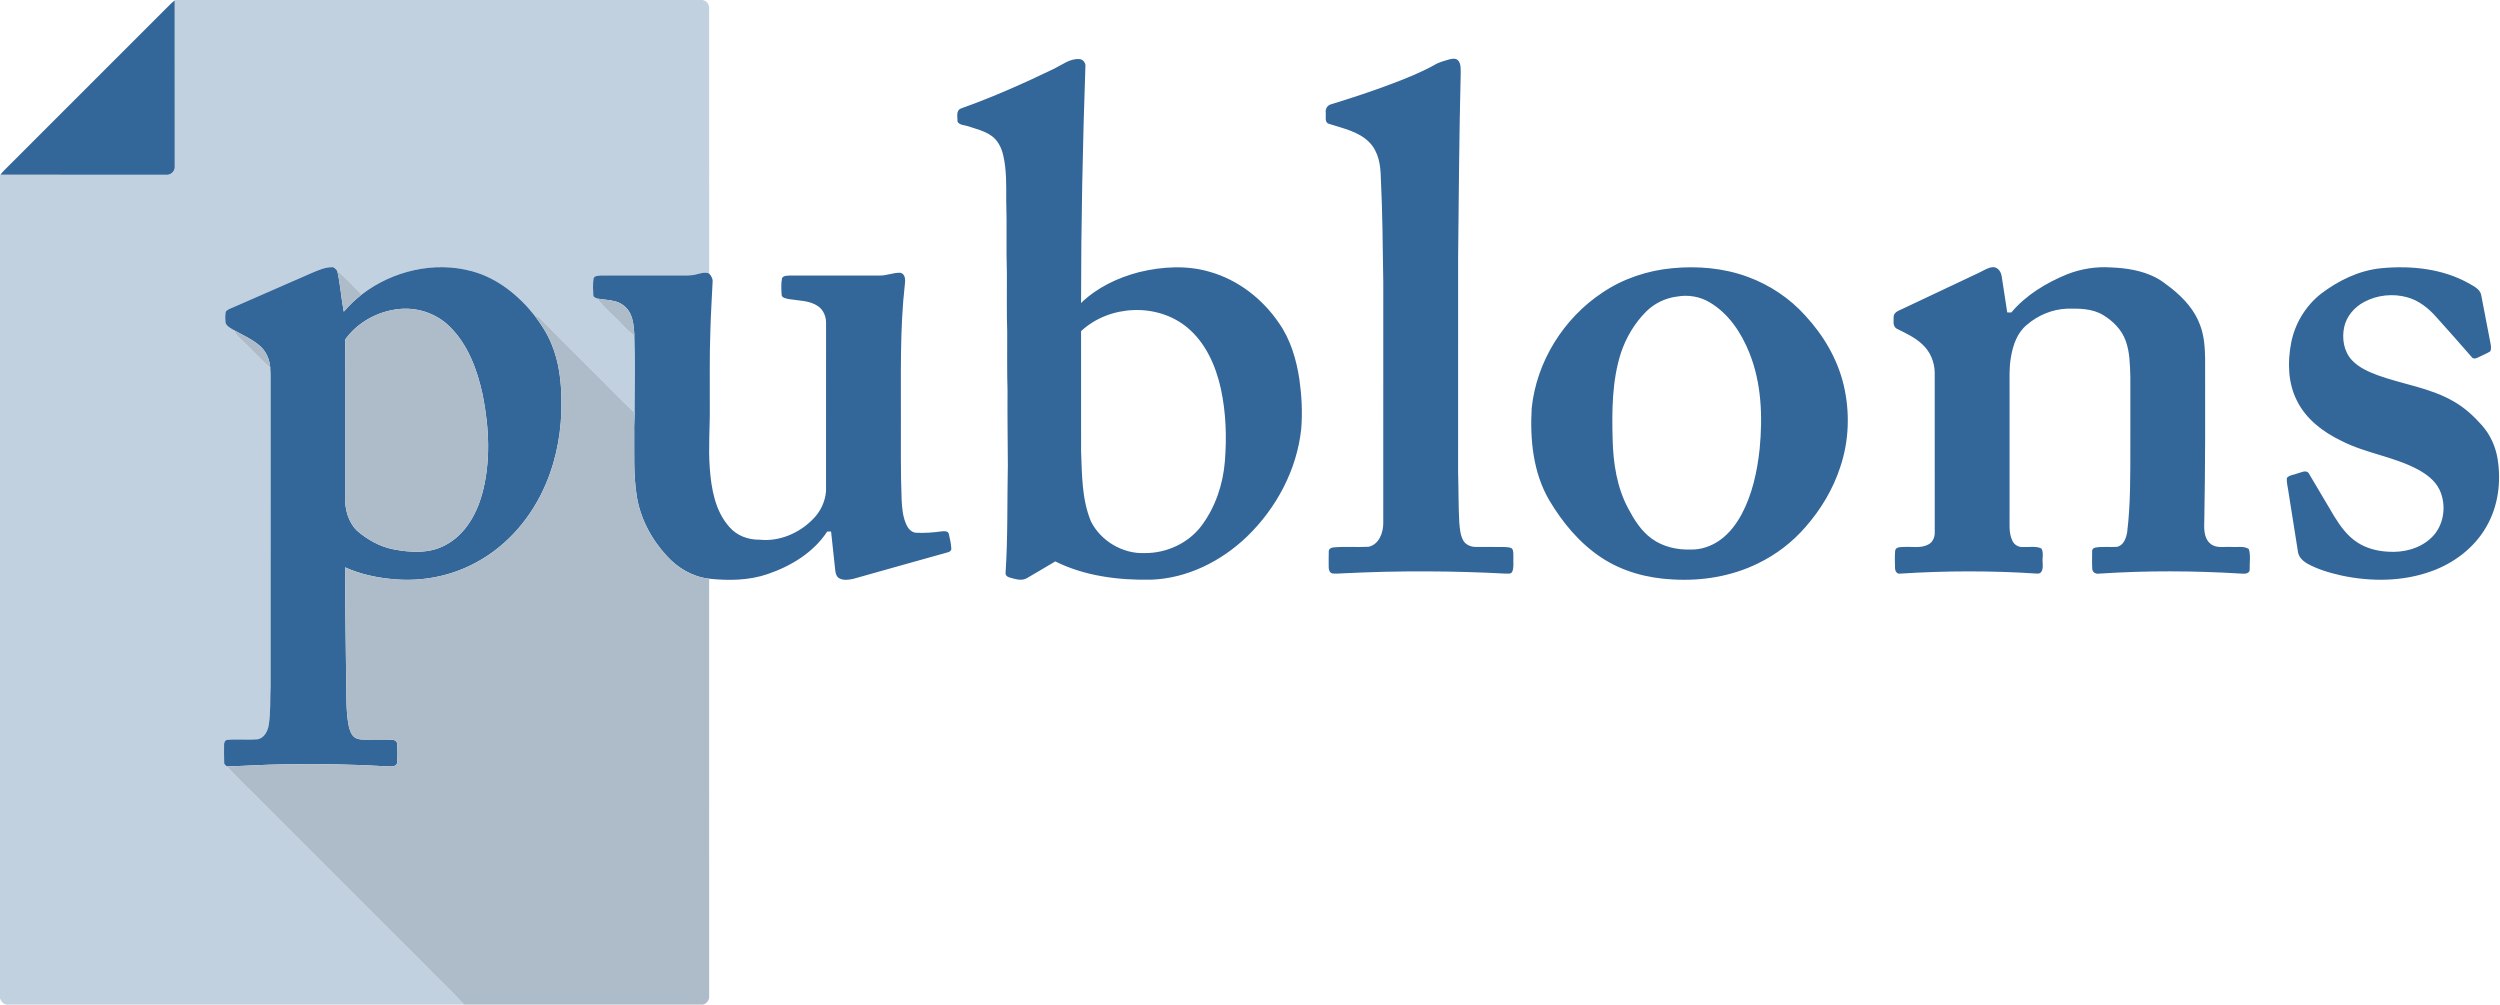
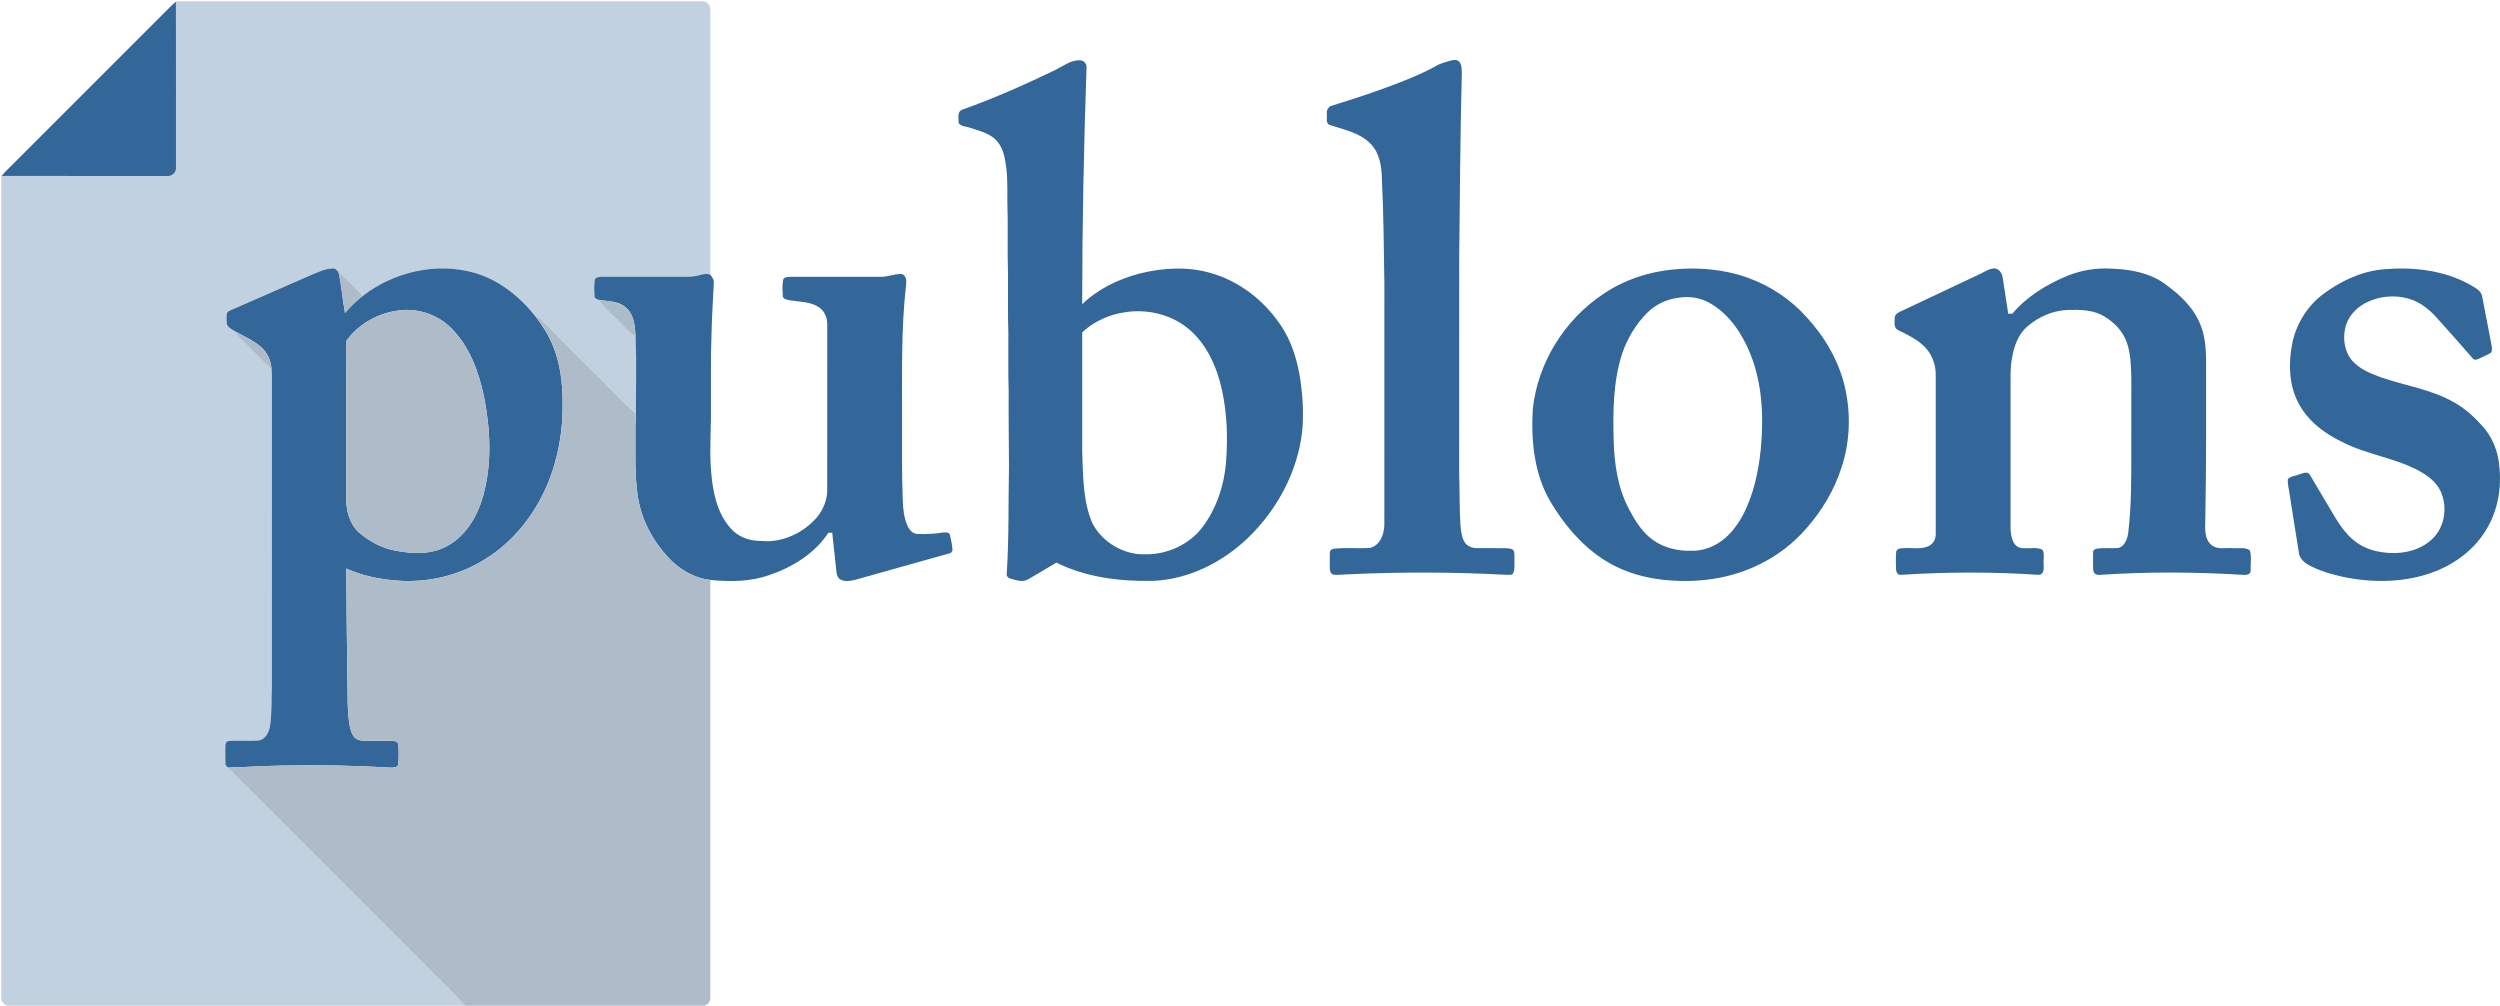
- <svg xmlns="http://www.w3.org/2000/svg" width="1946" height="782">
-   <path fill="none" d="M-1-1h1026.213v413.58H-1z" />
-   <path d="M136.61 0h410.18c3.28.53 5.58 3.64 5.21 6.93.01 68.67-.01 137.33.01 206-3.35-1.55-6.93-.01-10.27.7-4.5 1.14-9.16.74-13.74.79-20 .01-40-.01-60 .01-2.12.23-5.57-.03-6.06 2.66-.5 4.23-.36 8.55-.13 12.81.18 1.57 1.91 1.92 3.09 2.5 5.88 7.91 13.74 14.05 20.38 21.3 2.56 2.77 5.29 5.42 8.53 7.41.82 20.05.24 40.14.2 60.2-11.6-10.84-22.49-22.42-33.83-33.53-13.31-13.33-26.69-26.6-39.93-40.01-1.09-1.2-2.61-1.78-4.14-2.16-12.44-15.71-28.87-29.04-48.46-34.41-29.44-8.14-62.07-.42-86.08 18.06-6.33-6.12-12.06-12.91-19.02-18.33-1.22-1.31-2.4-3.27-4.5-2.94-5.22.1-10.07 2.3-14.82 4.24-20.47 8.9-40.87 17.94-61.33 26.83-2.16 1.03-4.86 1.56-6.24 3.71-.45 2.88-.42 5.87-.03 8.76 1.24 2.84 4.33 4.14 6.84 5.67.78 3.52 3.91 5.63 6.28 8.06 7.34 6.94 14.04 14.52 21.64 21.17.21 2.19.28 4.39.29 6.6-.02 80.34.01 160.69-.02 241.03-.52 10.15.14 20.39-1.49 30.46-.84 4.74-3.56 10.04-8.74 10.98-7.76.6-15.59-.29-23.34.4-2.07.08-2.8 2.33-2.67 4.07.02 4.62-.13 9.25.08 13.88-.01 1.27 1.37 1.87 2.08 2.74 9.5 10.43 19.9 19.99 29.72 30.1 41.34 41.34 82.69 82.67 124.02 124.01 10.25 10.51 20.98 20.56 30.99 31.3H5.13c-2.53-.51-4.37-2.42-5.13-4.82V136.7l.31-.75c42.93.11 85.87.02 128.8.05 3.93.52 7.41-3.03 6.89-6.94-.02-42.92.05-85.84-.04-128.75l.65-.31z" fill="#c2d1e0" />
-   <path d="M132.95 2.91c.95-.92 1.96-1.78 3.01-2.6.09 42.91.02 85.83.04 128.75.52 3.91-2.96 7.46-6.89 6.94-42.93-.03-85.87.06-128.8-.05 1.96-2.55 4.33-4.72 6.59-6.99C48.91 86.94 90.93 44.93 132.95 2.91zm687.64 50.55c6.22-3.07 12.24-7.96 19.57-7.47 2.54.09 4.56 2.4 4.75 4.87-2.15 61.64-3.4 123.32-3.42 185.02 12.44-12.1 28.63-19.77 45.3-24.08 17.99-4.36 37.22-5.47 55.13-.14 21.92 6.26 40.9 21.06 53.63 39.82 8.98 12.8 13.49 28.16 15.85 43.47 1.83 12.87 2.53 25.95 1.47 38.92-3.37 31.83-19.33 61.71-42.24 83.82-20.04 19.25-46.6 32.57-74.67 33.54-25.4.46-51.55-2.79-74.53-14.23-7.42 4.37-14.78 8.83-22.25 13.12-4.39 2.42-9.35.44-13.78-.74-1.49-.42-2.88-1.8-2.66-3.44 1.83-27.94 1.19-55.95 1.77-83.92-.1-19.35-.4-38.68-.25-58.03-.48-15.32-.18-30.66-.25-45.99-.51-15-.17-30.01-.25-45.01-.64-18.98.12-37.99-.52-56.97.02-11.71.35-23.59-2.31-35.08-1.35-5.95-4.25-11.9-9.44-15.4-5.26-3.67-11.6-5.13-17.57-7.17-2.84-1.05-6.69-.73-8.55-3.52.08-3.51-1.57-8.78 2.71-10.44 24.77-8.82 48.84-19.53 72.51-30.95m20.91 204.31c0 31.11-.01 62.21.01 93.31.74 18.39.5 37.5 7.69 54.8 7.67 15.25 24.72 25.36 41.81 24.64 16.94.14 33.98-7.62 44.23-21.26 10.81-14.46 16.77-32.23 18.2-50.14 1.51-18.87.89-38.03-3.13-56.57-3.96-17.88-11.83-35.81-26.24-47.7-23.31-19.29-60.56-17.66-82.57 2.92zm286.67-211.56c2.21-.53 5.03-1.09 6.8.8 2.4 2.71 1.96 6.65 2.05 10.01-1.21 47.67-1.5 95.35-2.02 143.03-.01 55.97.02 111.95-.01 167.92.41 12.98.2 25.97.92 38.94.45 4.75.77 9.77 3.2 14.01 2 3.33 6.04 4.83 9.79 4.83 7.43.04 14.87-.08 22.31.05 1.91.2 4.05.02 5.71 1.21 1.49 1.98.93 4.69 1.09 7.01-.22 3.64.58 7.53-.88 10.98-.93 2.03-3.43 1.42-5.18 1.5-41.62-2.21-83.34-2.34-124.97-.3-3.28.07-6.57.55-9.83.18-2.41-.55-2.95-3.29-2.9-5.37.02-3.99-.1-7.98.07-11.95.07-1.89 1.96-2.87 3.65-2.95 9.1-.87 18.28.03 27.4-.51 8.14-1.85 11.39-10.98 11.36-18.47.05-62.39 0-124.78.02-187.16-.42-27.27-.57-54.54-1.93-81.78-.16-9.62-1.76-20.04-8.75-27.23-8.36-8.65-20.59-10.98-31.57-14.57-3.7-1.04-2.23-5.59-2.52-8.41-.55-2.96 1.11-6 4.09-6.79 16.13-4.96 32.17-10.22 47.96-16.2 11.05-4.21 22.08-8.63 32.46-14.36 3.55-2.25 7.69-3.22 11.68-4.42zM243.23 212.23c4.75-1.94 9.6-4.14 14.82-4.24 2.1-.33 3.28 1.63 4.5 2.94 2.38 10.43 3.01 21.18 5.04 31.69 4.24-4.87 8.82-9.45 13.98-13.36 24.01-18.48 56.64-26.2 86.08-18.06 19.59 5.37 36.02 18.7 48.46 34.41 5.22 6.79 9.89 14.09 13.15 22.04 5.88 13.98 7.68 29.29 7.75 44.35.38 21.85-3.36 43.89-11.85 64.08-10.72 25.76-29.7 48.42-54.43 61.7-19.63 10.77-42.56 15.17-64.81 13.03-12.81-1.13-25.58-3.89-37.34-9.19.1 28.42.53 56.83.84 85.24.47 12.78-.46 25.73 2.06 38.35.85 3.37 1.95 7.21 5.11 9.13 3.17 1.77 6.95 1.26 10.43 1.35 5.98.06 11.96-.21 17.94.1 1.9 0 4.13 1.04 4.17 3.23.33 4.93.39 9.94-.04 14.88-.48 2.75-3.9 2.72-6.07 2.71-27.63-1.67-55.33-2.16-83.01-1.62-14.48.17-28.95 1.22-43.43 1.6-.71-.87-2.09-1.47-2.08-2.74-.21-4.63-.06-9.26-.08-13.88-.13-1.74.6-3.99 2.67-4.07 7.75-.69 15.58.2 23.34-.4 5.18-.94 7.9-6.24 8.74-10.98 1.63-10.07.97-20.31 1.49-30.46.03-80.34 0-160.69.02-241.03-.01-2.21-.08-4.41-.29-6.6-.47-6.62-3.22-13.2-8.42-17.48-5.79-4.99-12.9-8.04-19.5-11.75-2.51-1.53-5.6-2.83-6.84-5.67-.39-2.89-.42-5.88.03-8.76 1.38-2.15 4.08-2.68 6.24-3.71 20.46-8.89 40.86-17.93 61.33-26.83m65.38 28.57c-15.65 2.15-30.65 10.52-39.88 23.46-.35 40.89-.03 81.81-.16 122.71-.13 9.39 2.43 19.38 9.32 26.12 8.05 6.95 17.6 12.36 28.12 14.44 13.55 2.69 28.54 3.54 41.02-3.41 14.79-7.92 23.72-23.44 28.13-39.15 7.01-25.25 5.61-52.06.59-77.54-4.2-19.39-11.36-39.2-25.86-53.33-10.7-10.59-26.42-15.48-41.28-13.3zm992.99-32.01c19.78-1.92 40.12-.18 58.85 6.72 17.07 6.26 32.68 16.64 44.82 30.2 14.16 15.28 25.1 33.85 29.9 54.22 4.9 20.92 4.18 43.25-2.73 63.65-5.61 17.24-15.13 33.1-27.09 46.69-10.21 11.79-22.85 21.47-36.9 28.26-20.49 10.08-43.71 13.89-66.41 12.51-19.66-.93-39.42-6.21-55.88-17.25-16.87-11.24-30.1-27.28-40.35-44.62-12.48-21.47-14.91-47.04-13.55-71.38 3.74-36.3 24.86-70.12 55.26-90.15 16.04-10.78 34.89-17.04 54.08-18.85m3.99 22.03c-9.05 1.07-17.62 5.21-24.12 11.59-9.06 9.04-15.78 20.33-19.8 32.46-6.89 21.63-6.99 44.67-6.4 67.13.45 18.47 3.29 37.34 12.13 53.81 4.68 8.83 10.18 17.67 18.46 23.58 8.65 6.26 19.55 8.68 30.11 8.38 8.28.21 16.46-2.71 23.13-7.54 7-5.07 12.32-12.13 16.45-19.65 8.47-15.81 12.3-33.64 14.18-51.35 2.38-25.03 1.46-51.07-8.05-74.66-6.24-15.55-16.09-30.5-30.79-39.17-7.54-4.56-16.64-6.12-25.3-4.58zm234.28-18.25c3.63-1.64 7.03-4.13 11.08-4.59 4.06-.36 6.73 3.58 7.18 7.19 1.46 9.35 2.9 18.7 4.31 28.06.79 0 2.38 0 3.17.01 11.42-13.61 27-22.94 43.25-29.68 10.82-4.26 22.56-6.17 34.18-5.4 11.89.45 24.04 2.31 34.76 7.75 4.57 2.27 8.49 5.56 12.54 8.61 9.5 7.6 18.1 16.98 22.24 28.61 3.14 8.23 3.7 17.1 3.89 25.81.07 41.74.16 83.48-.63 125.19-.18 6.54-.8 14.61 4.87 19.19 4.58 3.75 10.86 2.06 16.3 2.43 4.42.35 9.6-.99 13.48 1.64 1.51 4.93.53 10.34.67 15.46.36 3.55-3.54 3.97-6.13 3.66-36.96-2.27-74.06-2.45-111.02 0-2.5.46-5.17-.85-5.38-3.58-.29-4.62-.11-9.26-.1-13.89-.2-1.48 1.14-2.62 2.5-2.81 5.55-.93 11.2-.22 16.8-.55 5.23-1.1 7.24-6.91 7.98-11.59 2.65-21.91 2.42-44.03 2.44-66.06 0-18.35-.01-36.7.01-55.04-.32-9.37-.4-19-3.7-27.91-3.1-8.57-9.92-15.32-17.61-19.94-8.43-5.03-18.6-5.06-28.1-4.85-11.42.45-22.46 5.08-31.09 12.51-7.51 6.08-10.84 15.74-12.4 24.97-1.53 7.99-1.05 16.14-1.11 24.22v98.97c.16 6.62-.82 13.65 2.13 19.85 1.43 3.26 4.97 5.4 8.56 4.95 4.65.34 9.79-.95 14.11 1.21 1.92 3.23.52 7.41.96 11.02.13 3.14.49 8.43-3.95 8.52-35.64-2.37-71.42-2.29-107.06 0-2.54.48-3.89-2.18-3.89-4.31-.18-4.45-.25-8.94.05-13.38.44-3.28 4.36-2.92 6.85-3.07 6.28-.4 13.07 1.21 18.89-1.86 3.63-1.77 5.31-5.96 5.1-9.82-.02-41.36.03-82.73-.02-124.08-.12-8.33-3.59-16.53-9.81-22.12-5.7-5.36-12.9-8.59-19.81-12.04-3.45-2.09-2.22-6.63-2.3-9.95.78-3.34 4.49-4.27 7.18-5.62 19.57-9.18 39.1-18.43 58.63-27.69zm313.67-3.79c23.32-2.22 48.02.33 68.71 12.05 3.51 2.13 8.06 4.17 9.06 8.58 2.45 12.47 4.75 24.97 7.21 37.44.36 2.19 1 4.65-.19 6.71-2.7 1.7-5.73 2.78-8.54 4.25-1.61.77-3.78 1.98-5.37.63-9.19-10.71-18.69-21.17-28.07-31.72-6.04-6.85-13.54-12.83-22.47-15.29-11.17-3.14-23.6-1.84-33.8 3.7-7.46 4.01-13.52 11-15.35 19.38-1.94 8.84-.36 18.98 5.95 25.79 5.58 5.97 13.27 9.26 20.8 12.04 19.47 6.96 40.6 9.64 58.67 20.26 8.34 4.74 15.45 11.33 21.79 18.47 6.43 7.25 10.58 16.38 12.15 25.92 2.92 17.79.57 36.8-8.47 52.58-9.38 16.75-25.62 28.99-43.58 35.29-22.05 7.85-46.27 7.98-69.01 3.22-9.45-2.13-18.91-4.81-27.4-9.58-3.25-2.02-6.47-5.07-6.91-9.05-2.38-15.08-4.76-30.17-7.17-45.24-.42-4.07-1.81-8.1-1.43-12.21 2.01-2.41 5.68-2.31 8.44-3.55 2.62-.59 6.21-2.86 8.41-.3 6.77 11.23 13.3 22.61 20.06 33.85 4.72 7.66 10.2 15.22 17.86 20.19 7.07 4.65 15.49 6.79 23.87 7.25 12.05.87 24.87-2.33 33.77-10.83 10-9.4 12.13-25.32 6.35-37.52-3.5-7.21-10.23-12.11-17.12-15.81-18.68-9.93-40.24-12.42-59.05-22.05-14.24-6.78-27.69-16.93-34.8-31.37-6.99-13.81-7.36-30.04-4.47-44.98 2.88-14.97 11.21-28.75 23.19-38.18 13.63-10.39 29.69-18.2 46.91-19.92zm-1311.8 4.85c3.34-.71 6.92-2.25 10.27-.7 1.47 1.72 2.82 3.74 2.7 6.12-.6 12.97-1.46 25.94-1.77 38.93-.72 19.33-.36 38.68-.44 58.03.2 16.04-1.22 32.09-.03 48.12 1.17 16.19 4.12 33.62 15.32 46.13 5.76 6.72 14.66 9.98 23.38 9.84 15.3 1.61 30.63-4.89 41.32-15.68 6.02-5.81 9.92-13.92 10.5-22.27.03-43.39-.01-86.79.02-130.18.18-5.23-1.88-10.69-6.33-13.69-6.58-4.49-14.86-4.18-22.41-5.43-2.03-.54-5.12-.63-5.82-2.99-.27-4.41-.58-8.97.28-13.33 1.14-2.16 4.13-1.91 6.24-2.04 23.34.02 46.67.01 70.01.01 5.38.01 10.48-2.36 15.86-2.19 3.8.84 4 5.46 3.54 8.59-3.97 34.87-3.01 70.01-3.13 105.04.07 20.99-.28 41.99.58 62.97.3 6.6.89 13.41 3.71 19.49 1.35 3.03 3.9 6.03 7.44 6.29 6.69.33 13.4-.14 20.02-1.08 1.88-.19 4.63-.46 5.5 1.7.87 3.86 1.81 7.77 2 11.73.18 1.57-1.37 2.56-2.69 2.87-24.51 6.97-49.12 13.62-73.61 20.66-3.41.74-7.2 1.32-10.48-.19-2.44-1.08-3.32-3.85-3.55-6.29-1.14-10.12-2.16-20.25-3.26-30.37-.76.02-2.26.04-3.02.05-10.64 16.28-28.15 26.88-46.25 33.05-14.63 5.06-30.4 5.21-45.64 3.66-12.75-1.42-24.38-8.27-32.92-17.68-12.01-12.99-20.75-29.31-23.47-46.9-2.6-16.49-1.79-33.25-1.94-49.89-.15-4.9.26-9.8.34-14.7.04-20.06.62-40.15-.2-60.2-.37-5.68-.67-11.55-3.12-16.79-2.2-4.7-6.51-8.3-11.5-9.68-4.66-1.29-9.55-1.38-14.29-2.24-1.18-.58-2.91-.93-3.09-2.5-.23-4.26-.37-8.58.13-12.81.49-2.69 3.94-2.43 6.06-2.66 20-.02 40 0 60-.01 4.58-.05 9.24.35 13.74-.79z" fill="#369" />
+ <svg xmlns="http://www.w3.org/2000/svg" width="1946.275" height="783">
+   <path d="M0 0h1026.213v413.58H0z" fill="none" />
+   <path d="M137.61 1h410.18c3.28.53 5.58 3.64 5.21 6.93.01 68.67-.01 137.33.01 206-3.35-1.55-6.93-.01-10.27.7-4.5 1.14-9.16.74-13.74.79-20 .01-40-.01-60 .01-2.12.23-5.57-.03-6.06 2.66-.5 4.23-.36 8.55-.13 12.81.18 1.57 1.91 1.92 3.09 2.5 5.88 7.91 13.74 14.05 20.38 21.3 2.56 2.77 5.29 5.42 8.53 7.41.82 20.05.24 40.14.2 60.2-11.6-10.84-22.49-22.42-33.83-33.53-13.31-13.33-26.69-26.6-39.93-40.01-1.09-1.2-2.61-1.78-4.14-2.16-12.44-15.71-28.87-29.04-48.46-34.41-29.44-8.14-62.07-.42-86.08 18.06-6.33-6.12-12.06-12.91-19.02-18.33-1.22-1.31-2.4-3.27-4.5-2.94-5.22.1-10.07 2.3-14.82 4.24-20.47 8.9-40.87 17.94-61.33 26.83-2.16 1.03-4.86 1.56-6.24 3.71-.45 2.88-.42 5.87-.03 8.76 1.24 2.84 4.33 4.14 6.84 5.67.78 3.52 3.91 5.63 6.28 8.06 7.34 6.94 14.04 14.52 21.64 21.17.21 2.19.28 4.39.29 6.6-.02 80.34.01 160.69-.02 241.03-.52 10.15.14 20.39-1.49 30.46-.84 4.74-3.56 10.04-8.74 10.98-7.76.6-15.59-.29-23.34.4-2.07.08-2.8 2.33-2.67 4.07.02 4.62-.13 9.25.08 13.88-.01 1.27 1.37 1.87 2.08 2.74 9.5 10.43 19.9 19.99 29.72 30.1 41.34 41.34 82.69 82.67 124.02 124.01 10.25 10.51 20.98 20.56 30.99 31.3H6.13c-2.53-.51-4.37-2.42-5.13-4.82V137.7l.31-.75c42.93.11 85.87.02 128.8.05 3.93.52 7.41-3.03 6.89-6.94-.02-42.92.05-85.84-.04-128.75z" fill="#c2d1e0" />
+   <path d="M133.95 3.91c.95-.92 1.96-1.78 3.01-2.6.09 42.91.02 85.83.04 128.75.52 3.91-2.96 7.46-6.89 6.94-42.93-.03-85.87.06-128.8-.05 1.96-2.55 4.33-4.72 6.59-6.99C49.91 87.94 91.93 45.93 133.95 3.91zm687.64 50.55c6.22-3.07 12.24-7.96 19.57-7.47 2.54.09 4.56 2.4 4.75 4.87-2.15 61.64-3.4 123.32-3.42 185.02 12.44-12.1 28.63-19.77 45.3-24.08 17.99-4.36 37.22-5.47 55.13-.14 21.92 6.26 40.9 21.06 53.63 39.82 8.98 12.8 13.49 28.16 15.85 43.47 1.83 12.87 2.53 25.95 1.47 38.92-3.37 31.83-19.33 61.71-42.24 83.82-20.04 19.25-46.6 32.57-74.67 33.54-25.4.46-51.55-2.79-74.53-14.23-7.42 4.37-14.78 8.83-22.25 13.12-4.39 2.42-9.35.44-13.78-.74-1.49-.42-2.88-1.8-2.66-3.44 1.83-27.94 1.19-55.95 1.77-83.92-.1-19.35-.4-38.68-.25-58.03-.48-15.32-.18-30.66-.25-45.99-.51-15-.17-30.01-.25-45.01-.64-18.98.12-37.99-.52-56.97.02-11.71.35-23.59-2.31-35.08-1.35-5.95-4.25-11.9-9.44-15.4-5.26-3.67-11.6-5.13-17.57-7.17-2.84-1.05-6.69-.73-8.55-3.52.08-3.51-1.57-8.78 2.71-10.44 24.77-8.82 48.84-19.53 72.51-30.95m20.91 204.31c0 31.11-.01 62.21.01 93.31.74 18.39.5 37.5 7.69 54.8 7.67 15.25 24.72 25.36 41.81 24.64 16.94.14 33.98-7.62 44.23-21.26 10.81-14.46 16.77-32.23 18.2-50.14 1.51-18.87.89-38.03-3.13-56.57-3.96-17.88-11.83-35.81-26.24-47.7-23.31-19.29-60.56-17.66-82.57 2.92zm286.67-211.56c2.21-.53 5.03-1.09 6.8.8 2.4 2.71 1.96 6.65 2.05 10.01-1.21 47.67-1.5 95.35-2.02 143.03-.01 55.97.02 111.95-.01 167.92.41 12.98.2 25.97.92 38.94.45 4.75.77 9.77 3.2 14.01 2 3.33 6.04 4.83 9.79 4.83 7.43.04 14.87-.08 22.31.05 1.91.2 4.05.02 5.71 1.21 1.49 1.98.93 4.69 1.09 7.01-.22 3.64.58 7.53-.88 10.98-.93 2.03-3.43 1.42-5.18 1.5-41.62-2.21-83.34-2.34-124.97-.3-3.28.07-6.57.55-9.83.18-2.41-.55-2.95-3.29-2.9-5.37.02-3.99-.1-7.98.07-11.95.07-1.89 1.96-2.87 3.65-2.95 9.1-.87 18.28.03 27.4-.51 8.14-1.85 11.39-10.98 11.36-18.47.05-62.39 0-124.78.02-187.16-.42-27.27-.57-54.54-1.93-81.78-.16-9.62-1.76-20.04-8.75-27.23-8.36-8.65-20.59-10.98-31.57-14.57-3.7-1.04-2.23-5.59-2.52-8.41-.55-2.96 1.11-6 4.09-6.79 16.13-4.96 32.17-10.22 47.96-16.2 11.05-4.21 22.08-8.63 32.46-14.36 3.55-2.25 7.69-3.22 11.68-4.42zM244.23 213.23c4.75-1.94 9.6-4.14 14.82-4.24 2.1-.33 3.28 1.63 4.5 2.94 2.38 10.43 3.01 21.18 5.04 31.69 4.24-4.87 8.82-9.45 13.98-13.36 24.01-18.48 56.64-26.2 86.08-18.06 19.59 5.37 36.02 18.7 48.46 34.41 5.22 6.79 9.89 14.09 13.15 22.04 5.88 13.98 7.68 29.29 7.75 44.35.38 21.85-3.36 43.89-11.85 64.08-10.72 25.76-29.7 48.42-54.43 61.7-19.63 10.77-42.56 15.17-64.81 13.03-12.81-1.13-25.58-3.89-37.34-9.19.1 28.42.53 56.83.84 85.24.47 12.78-.46 25.73 2.06 38.35.85 3.37 1.95 7.21 5.11 9.13 3.17 1.77 6.95 1.26 10.43 1.35 5.98.06 11.96-.21 17.94.1 1.9 0 4.13 1.04 4.17 3.23.33 4.93.39 9.94-.04 14.88-.48 2.75-3.9 2.72-6.07 2.71-27.63-1.67-55.33-2.16-83.01-1.62-14.48.17-28.95 1.22-43.43 1.6-.71-.87-2.09-1.47-2.08-2.74-.21-4.63-.06-9.26-.08-13.88-.13-1.74.6-3.99 2.67-4.07 7.75-.69 15.58.2 23.34-.4 5.18-.94 7.9-6.24 8.74-10.98 1.63-10.07.97-20.31 1.49-30.46.03-80.34 0-160.69.02-241.03-.01-2.21-.08-4.41-.29-6.6-.47-6.62-3.22-13.2-8.42-17.48-5.79-4.99-12.9-8.04-19.5-11.75-2.51-1.53-5.6-2.83-6.84-5.67-.39-2.89-.42-5.88.03-8.76 1.38-2.15 4.08-2.68 6.24-3.71 20.46-8.89 40.86-17.93 61.33-26.83m65.38 28.57c-15.65 2.15-30.65 10.52-39.88 23.46-.35 40.89-.03 81.81-.16 122.71-.13 9.39 2.43 19.38 9.32 26.12 8.05 6.95 17.6 12.36 28.12 14.44 13.55 2.69 28.54 3.54 41.02-3.41 14.79-7.92 23.72-23.44 28.13-39.15 7.01-25.25 5.61-52.06.59-77.54-4.2-19.39-11.36-39.2-25.86-53.33-10.7-10.59-26.42-15.48-41.28-13.3zm992.99-32.01c19.78-1.92 40.12-.18 58.85 6.72 17.07 6.26 32.68 16.64 44.82 30.2 14.16 15.28 25.1 33.85 29.9 54.22 4.9 20.92 4.18 43.25-2.73 63.65-5.61 17.24-15.13 33.1-27.09 46.69-10.21 11.79-22.85 21.47-36.9 28.26-20.49 10.08-43.71 13.89-66.41 12.51-19.66-.93-39.42-6.21-55.88-17.25-16.87-11.24-30.1-27.28-40.35-44.62-12.48-21.47-14.91-47.04-13.55-71.38 3.74-36.3 24.86-70.12 55.26-90.15 16.04-10.78 34.89-17.04 54.08-18.85m3.99 22.03c-9.05 1.07-17.62 5.21-24.12 11.59-9.06 9.04-15.78 20.33-19.8 32.46-6.89 21.63-6.99 44.67-6.4 67.13.45 18.47 3.29 37.34 12.13 53.81 4.68 8.83 10.18 17.67 18.46 23.58 8.65 6.26 19.55 8.68 30.11 8.38 8.28.21 16.46-2.71 23.13-7.54 7-5.07 12.32-12.13 16.45-19.65 8.47-15.81 12.3-33.64 14.18-51.35 2.38-25.03 1.46-51.07-8.05-74.66-6.24-15.55-16.09-30.5-30.79-39.17-7.54-4.56-16.64-6.12-25.3-4.58zm234.28-18.25c3.63-1.64 7.03-4.13 11.08-4.59 4.06-.36 6.73 3.58 7.18 7.19 1.46 9.35 2.9 18.7 4.31 28.06.79 0 2.38 0 3.17.01 11.42-13.61 27-22.94 43.25-29.68 10.82-4.26 22.56-6.17 34.18-5.4 11.89.45 24.04 2.31 34.76 7.75 4.57 2.27 8.49 5.56 12.54 8.61 9.5 7.6 18.1 16.98 22.24 28.61 3.14 8.23 3.7 17.1 3.89 25.81.07 41.74.16 83.48-.63 125.19-.18 6.54-.8 14.61 4.87 19.19 4.58 3.75 10.86 2.06 16.3 2.43 4.42.35 9.6-.99 13.48 1.64 1.51 4.93.53 10.34.67 15.46.36 3.55-3.54 3.97-6.13 3.66-36.96-2.27-74.06-2.45-111.02 0-2.5.46-5.17-.85-5.38-3.58-.29-4.62-.11-9.26-.1-13.89-.2-1.48 1.14-2.62 2.5-2.81 5.55-.93 11.2-.22 16.8-.55 5.23-1.1 7.24-6.91 7.98-11.59 2.65-21.91 2.42-44.03 2.44-66.06 0-18.35-.01-36.7.01-55.04-.32-9.37-.4-19-3.7-27.91-3.1-8.57-9.92-15.32-17.61-19.94-8.43-5.03-18.6-5.06-28.1-4.85-11.42.45-22.46 5.08-31.09 12.51-7.51 6.08-10.84 15.74-12.4 24.97-1.53 7.99-1.05 16.14-1.11 24.22v98.97c.16 6.62-.82 13.65 2.13 19.85 1.43 3.26 4.97 5.4 8.56 4.95 4.65.34 9.79-.95 14.11 1.21 1.92 3.23.52 7.41.96 11.02.13 3.14.49 8.43-3.95 8.52-35.64-2.37-71.42-2.29-107.06 0-2.54.48-3.89-2.18-3.89-4.31-.18-4.45-.25-8.94.05-13.38.44-3.28 4.36-2.92 6.85-3.07 6.28-.4 13.07 1.21 18.89-1.86 3.63-1.77 5.31-5.96 5.1-9.82-.02-41.36.03-82.73-.02-124.08-.12-8.33-3.59-16.53-9.81-22.12-5.7-5.36-12.9-8.59-19.81-12.04-3.45-2.09-2.22-6.63-2.3-9.95.78-3.34 4.49-4.27 7.18-5.62 19.57-9.18 39.1-18.43 58.63-27.69zm313.67-3.79c23.32-2.22 48.02.33 68.71 12.05 3.51 2.13 8.06 4.17 9.06 8.58 2.45 12.47 4.75 24.97 7.21 37.44.36 2.19 1 4.65-.19 6.71-2.7 1.7-5.73 2.78-8.54 4.25-1.61.77-3.78 1.98-5.37.63-9.19-10.71-18.69-21.17-28.07-31.72-6.04-6.85-13.54-12.83-22.47-15.29-11.17-3.14-23.6-1.84-33.8 3.7-7.46 4.01-13.52 11-15.35 19.38-1.94 8.84-.36 18.98 5.95 25.79 5.58 5.97 13.27 9.26 20.8 12.04 19.47 6.96 40.6 9.64 58.67 20.26 8.34 4.74 15.45 11.33 21.79 18.47 6.43 7.25 10.58 16.38 12.15 25.92 2.92 17.79.57 36.8-8.47 52.58-9.38 16.75-25.62 28.99-43.58 35.29-22.05 7.85-46.27 7.98-69.01 3.22-9.45-2.13-18.91-4.81-27.4-9.58-3.25-2.02-6.47-5.07-6.91-9.05-2.38-15.08-4.76-30.17-7.17-45.24-.42-4.07-1.81-8.1-1.43-12.21 2.01-2.41 5.68-2.31 8.44-3.55 2.62-.59 6.21-2.86 8.41-.3 6.77 11.23 13.3 22.61 20.06 33.85 4.72 7.66 10.2 15.22 17.86 20.19 7.07 4.65 15.49 6.79 23.87 7.25 12.05.87 24.87-2.33 33.77-10.83 10-9.4 12.13-25.32 6.35-37.52-3.5-7.21-10.23-12.11-17.12-15.81-18.68-9.93-40.24-12.42-59.05-22.05-14.24-6.78-27.69-16.93-34.8-31.37-6.99-13.81-7.36-30.04-4.47-44.98 2.88-14.97 11.21-28.75 23.19-38.18 13.63-10.39 29.69-18.2 46.91-19.92zm-1311.8 4.85c3.34-.71 6.92-2.25 10.27-.7 1.47 1.72 2.82 3.74 2.7 6.12-.6 12.97-1.46 25.94-1.77 38.93-.72 19.33-.36 38.68-.44 58.03.2 16.04-1.22 32.09-.03 48.12 1.17 16.19 4.12 33.62 15.32 46.13 5.76 6.72 14.66 9.98 23.38 9.84 15.3 1.61 30.63-4.89 41.32-15.68 6.02-5.81 9.92-13.92 10.5-22.27.03-43.39-.01-86.79.02-130.18.18-5.23-1.88-10.69-6.33-13.69-6.58-4.49-14.86-4.18-22.41-5.43-2.03-.54-5.12-.63-5.82-2.99-.27-4.41-.58-8.97.28-13.33 1.14-2.16 4.13-1.91 6.24-2.04 23.34.02 46.67.01 70.01.01 5.38.01 10.48-2.36 15.86-2.19 3.8.84 4 5.46 3.54 8.59-3.97 34.87-3.01 70.01-3.13 105.04.07 20.99-.28 41.99.58 62.97.3 6.6.89 13.41 3.71 19.49 1.35 3.03 3.9 6.03 7.44 6.29 6.69.33 13.4-.14 20.02-1.08 1.88-.19 4.63-.46 5.5 1.7.87 3.86 1.81 7.77 2 11.73.18 1.57-1.37 2.56-2.69 2.87-24.51 6.97-49.12 13.62-73.61 20.66-3.41.74-7.2 1.32-10.48-.19-2.44-1.08-3.32-3.85-3.55-6.29-1.14-10.12-2.16-20.25-3.26-30.37-.76.02-2.26.04-3.02.05-10.64 16.28-28.15 26.88-46.25 33.05-14.63 5.06-30.4 5.21-45.64 3.66-12.75-1.42-24.38-8.27-32.92-17.68-12.01-12.99-20.75-29.31-23.47-46.9-2.6-16.49-1.79-33.25-1.94-49.89-.15-4.9.26-9.8.34-14.7.04-20.06.62-40.15-.2-60.2-.37-5.68-.67-11.55-3.12-16.79-2.2-4.7-6.51-8.3-11.5-9.68-4.66-1.29-9.55-1.38-14.29-2.24-1.18-.58-2.91-.93-3.09-2.5-.23-4.26-.37-8.58.13-12.81.49-2.69 3.94-2.43 6.06-2.66 20-.02 40 0 60-.01 4.58-.05 9.24.35 13.74-.79z" fill="#369" />
  <g fill="#aebcc9">
-     <path d="M262.55 210.93c6.96 5.42 12.69 12.21 19.02 18.33-5.16 3.91-9.74 8.49-13.98 13.36-2.03-10.51-2.66-21.26-5.04-31.69zM464.9 232.4c4.74.86 9.63.95 14.29 2.24 4.99 1.38 9.3 4.98 11.5 9.68 2.45 5.24 2.75 11.11 3.12 16.79-3.24-1.99-5.97-4.64-8.53-7.41-6.64-7.25-14.5-13.39-20.38-21.3zm-156.29 8.4c14.86-2.18 30.58 2.71 41.28 13.3 14.5 14.13 21.66 33.94 25.86 53.33 5.02 25.48 6.42 52.29-.59 77.54-4.41 15.71-13.34 31.23-28.13 39.15-12.48 6.95-27.47 6.1-41.02 3.41-10.52-2.08-20.07-7.49-28.12-14.44-6.89-6.74-9.45-16.73-9.32-26.12.13-40.9-.19-81.82.16-122.71 9.23-12.94 24.23-21.31 39.88-23.46z" />
-     <path d="M416.11 245.61c1.53.38 3.05.96 4.14 2.16 13.24 13.41 26.62 26.68 39.93 40.01 11.34 11.11 22.23 22.69 33.83 33.53-.08 4.9-.49 9.8-.34 14.7.15 16.64-.66 33.4 1.94 49.89 2.72 17.59 11.46 33.91 23.47 46.9 8.54 9.41 20.17 16.26 32.92 17.68.01 108.2-.02 216.4.01 324.6.38 3.17-1.75 6.02-4.74 6.92H361.31c-10.01-10.74-20.74-20.79-30.99-31.3-41.33-41.34-82.68-82.67-124.02-124.01-9.82-10.11-20.22-19.67-29.72-30.1 14.48-.38 28.95-1.43 43.43-1.6 27.68-.54 55.38-.05 83.01 1.62 2.17.01 5.59.04 6.07-2.71.43-4.94.37-9.95.04-14.88-.04-2.19-2.27-3.23-4.17-3.23-5.98-.31-11.96-.04-17.94-.1-3.48-.09-7.26.42-10.43-1.35-3.16-1.92-4.26-5.76-5.11-9.13-2.52-12.62-1.59-25.57-2.06-38.35-.31-28.41-.74-56.82-.84-85.24 11.76 5.3 24.53 8.06 37.34 9.19 22.25 2.14 45.18-2.26 64.81-13.03 24.73-13.28 43.71-35.94 54.43-61.7 8.49-20.19 12.23-42.23 11.85-64.08-.07-15.06-1.87-30.37-7.75-44.35-3.26-7.95-7.93-15.25-13.15-22.04zm-227.36 19.65c-2.37-2.43-5.5-4.54-6.28-8.06 6.6 3.71 13.71 6.76 19.5 11.75 5.2 4.28 7.95 10.86 8.42 17.48-7.6-6.65-14.3-14.23-21.64-21.17z" />
+     <path d="M263.55 211.93c6.96 5.42 12.69 12.21 19.02 18.33-5.16 3.91-9.74 8.49-13.98 13.36-2.03-10.51-2.66-21.26-5.04-31.69zM465.9 233.4c4.74.86 9.63.95 14.29 2.24 4.99 1.38 9.3 4.98 11.5 9.68 2.45 5.24 2.75 11.11 3.12 16.79-3.24-1.99-5.97-4.64-8.53-7.41-6.64-7.25-14.5-13.39-20.38-21.3zm-156.29 8.4c14.86-2.18 30.58 2.71 41.28 13.3 14.5 14.13 21.66 33.94 25.86 53.33 5.02 25.48 6.42 52.29-.59 77.54-4.41 15.71-13.34 31.23-28.13 39.15-12.48 6.95-27.47 6.1-41.02 3.41-10.52-2.08-20.07-7.49-28.12-14.44-6.89-6.74-9.45-16.73-9.32-26.12.13-40.9-.19-81.82.16-122.71 9.23-12.94 24.23-21.31 39.88-23.46z" />
+     <path d="M417.11 246.61c1.53.38 3.05.96 4.14 2.16 13.24 13.41 26.62 26.68 39.93 40.01 11.34 11.11 22.23 22.69 33.83 33.53-.08 4.9-.49 9.8-.34 14.7.15 16.64-.66 33.4 1.94 49.89 2.72 17.59 11.46 33.91 23.47 46.9 8.54 9.41 20.17 16.26 32.92 17.68.01 108.2-.02 216.4.01 324.6.38 3.17-1.75 6.02-4.74 6.92H362.31c-10.01-10.74-20.74-20.79-30.99-31.3-41.33-41.34-82.68-82.67-124.02-124.01-9.82-10.11-20.22-19.67-29.72-30.1 14.48-.38 28.95-1.43 43.43-1.6 27.68-.54 55.38-.05 83.01 1.62 2.17.01 5.59.04 6.07-2.71.43-4.94.37-9.95.04-14.88-.04-2.19-2.27-3.23-4.17-3.23-5.98-.31-11.96-.04-17.94-.1-3.48-.09-7.26.42-10.43-1.35-3.16-1.92-4.26-5.76-5.11-9.13-2.52-12.62-1.59-25.57-2.06-38.35-.31-28.41-.74-56.82-.84-85.24 11.76 5.3 24.53 8.06 37.34 9.19 22.25 2.14 45.18-2.26 64.81-13.03 24.73-13.28 43.71-35.94 54.43-61.7 8.49-20.19 12.23-42.23 11.85-64.08-.07-15.06-1.87-30.37-7.75-44.35-3.26-7.95-7.93-15.25-13.15-22.04zm-227.36 19.65c-2.37-2.43-5.5-4.54-6.28-8.06 6.6 3.71 13.71 6.76 19.5 11.75 5.2 4.28 7.95 10.86 8.42 17.48-7.6-6.65-14.3-14.23-21.64-21.17z" />
  </g>
</svg>
